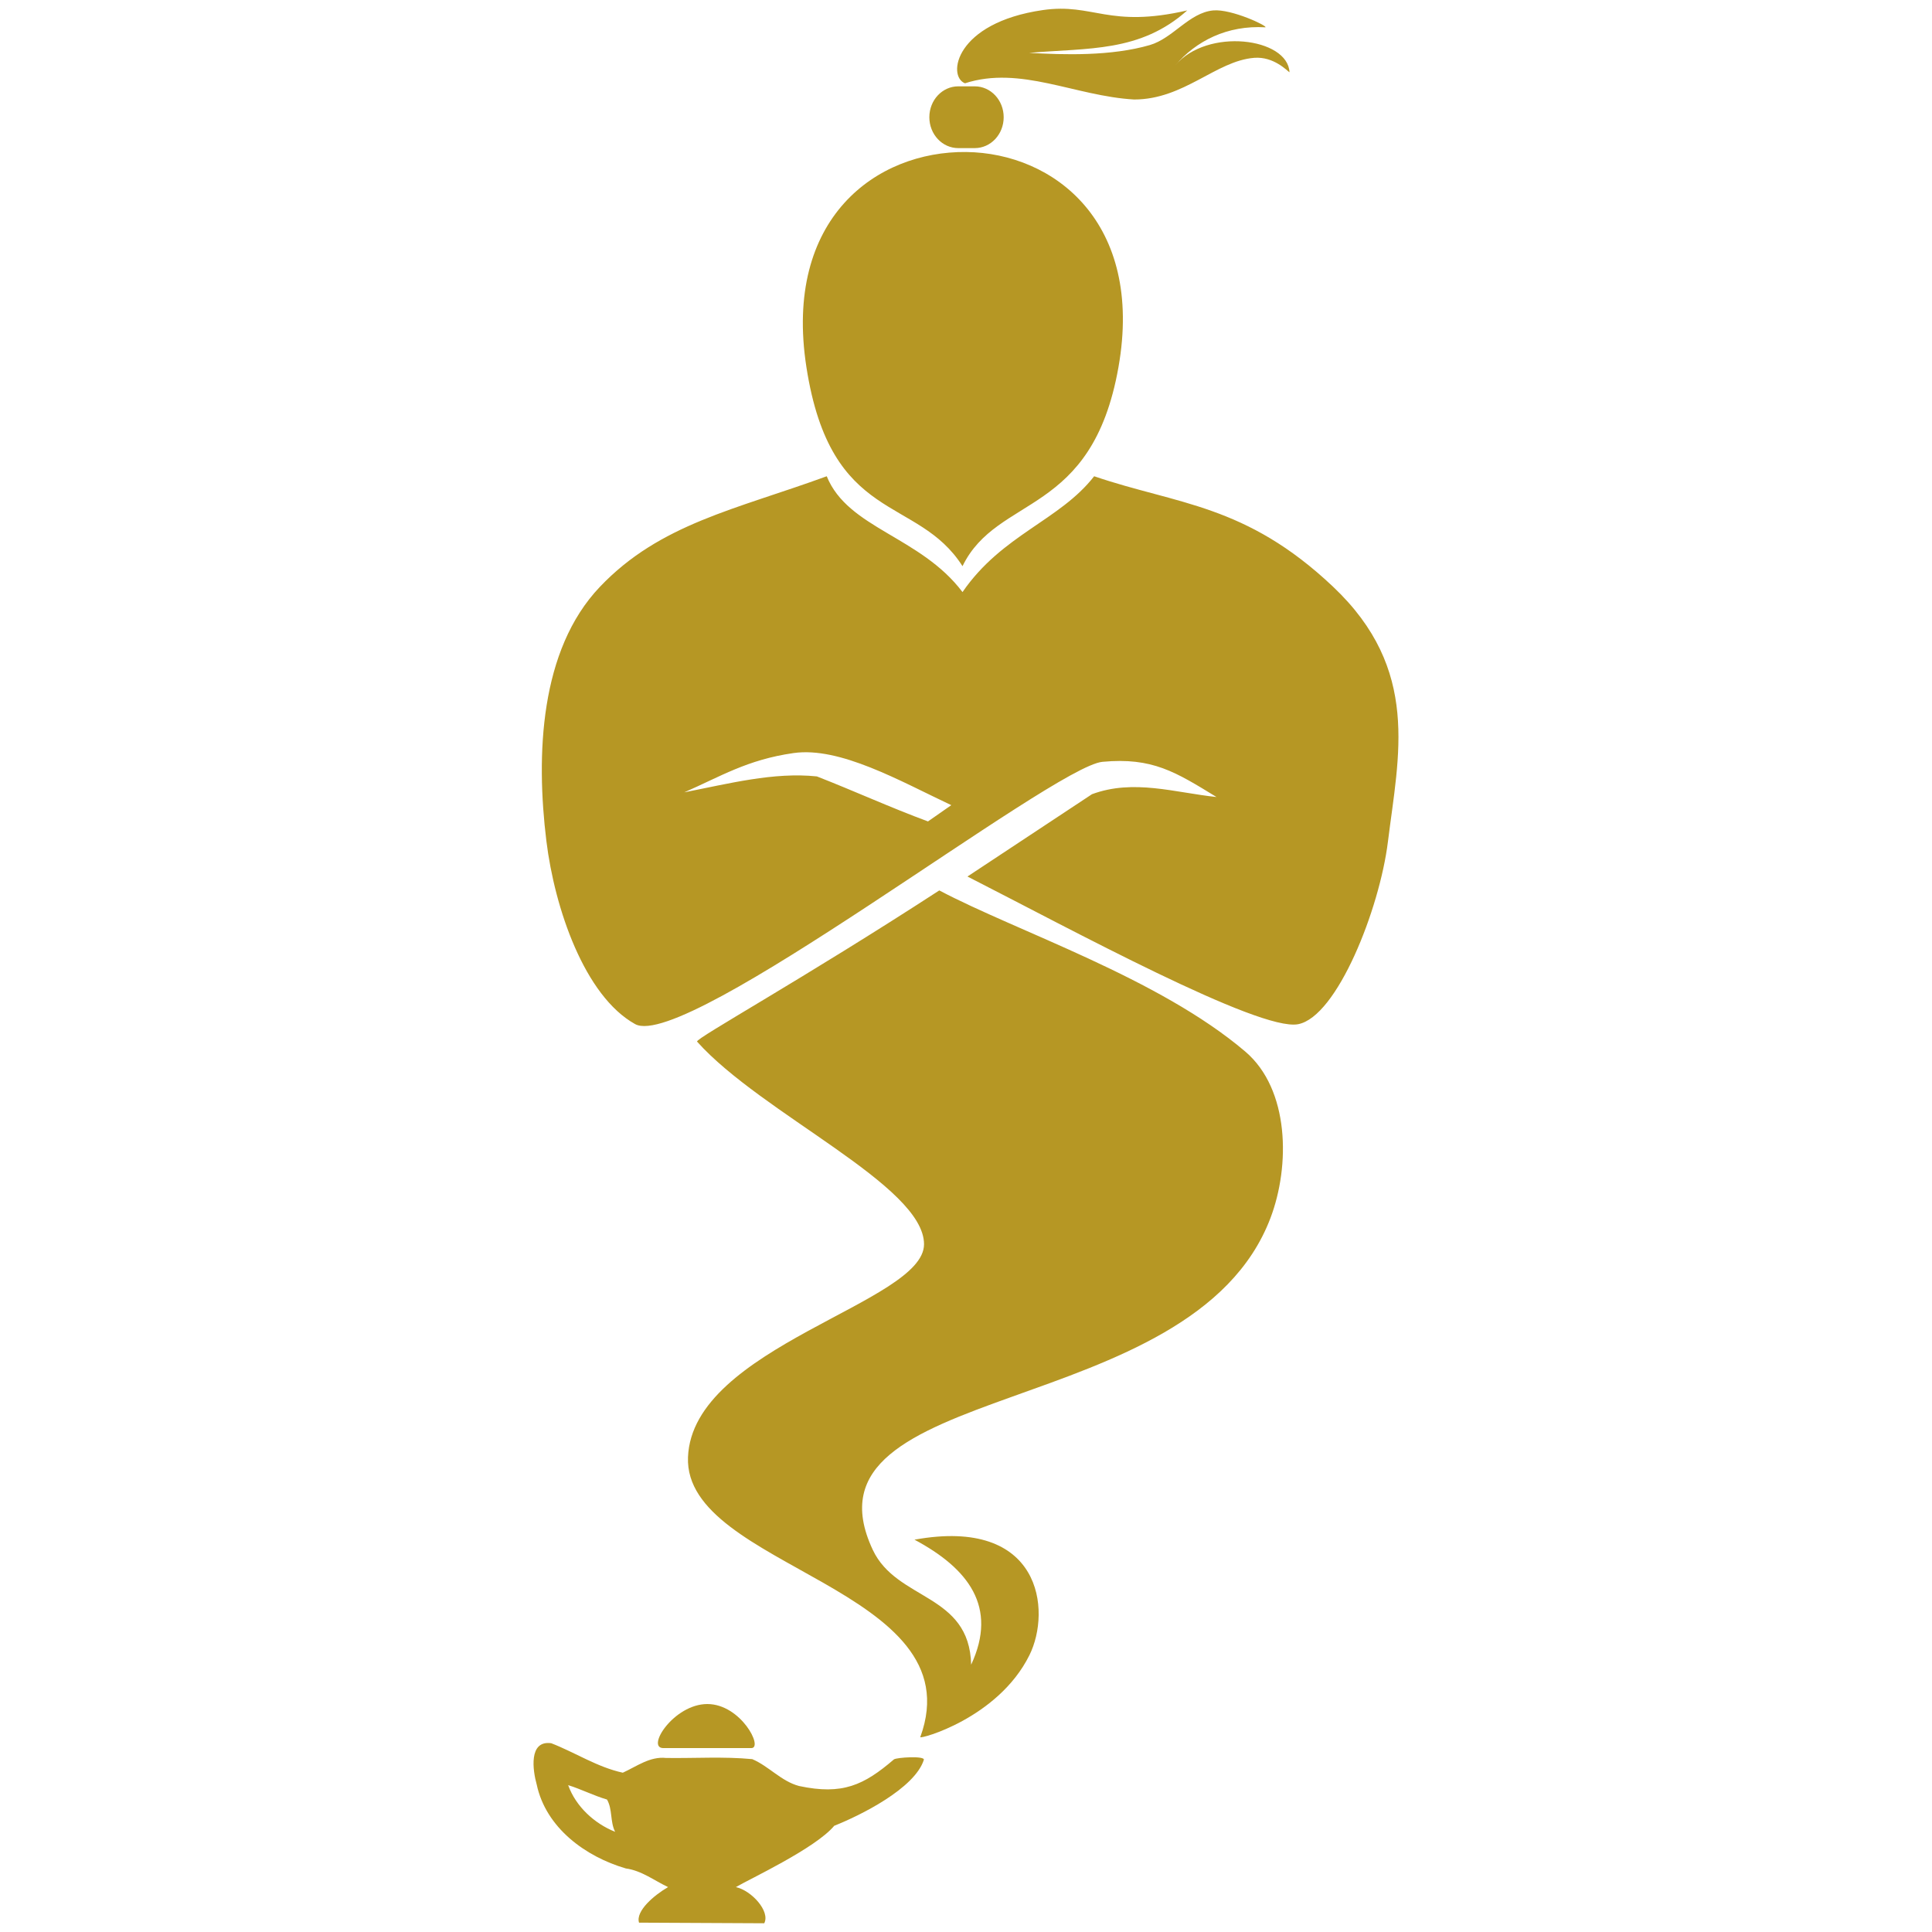
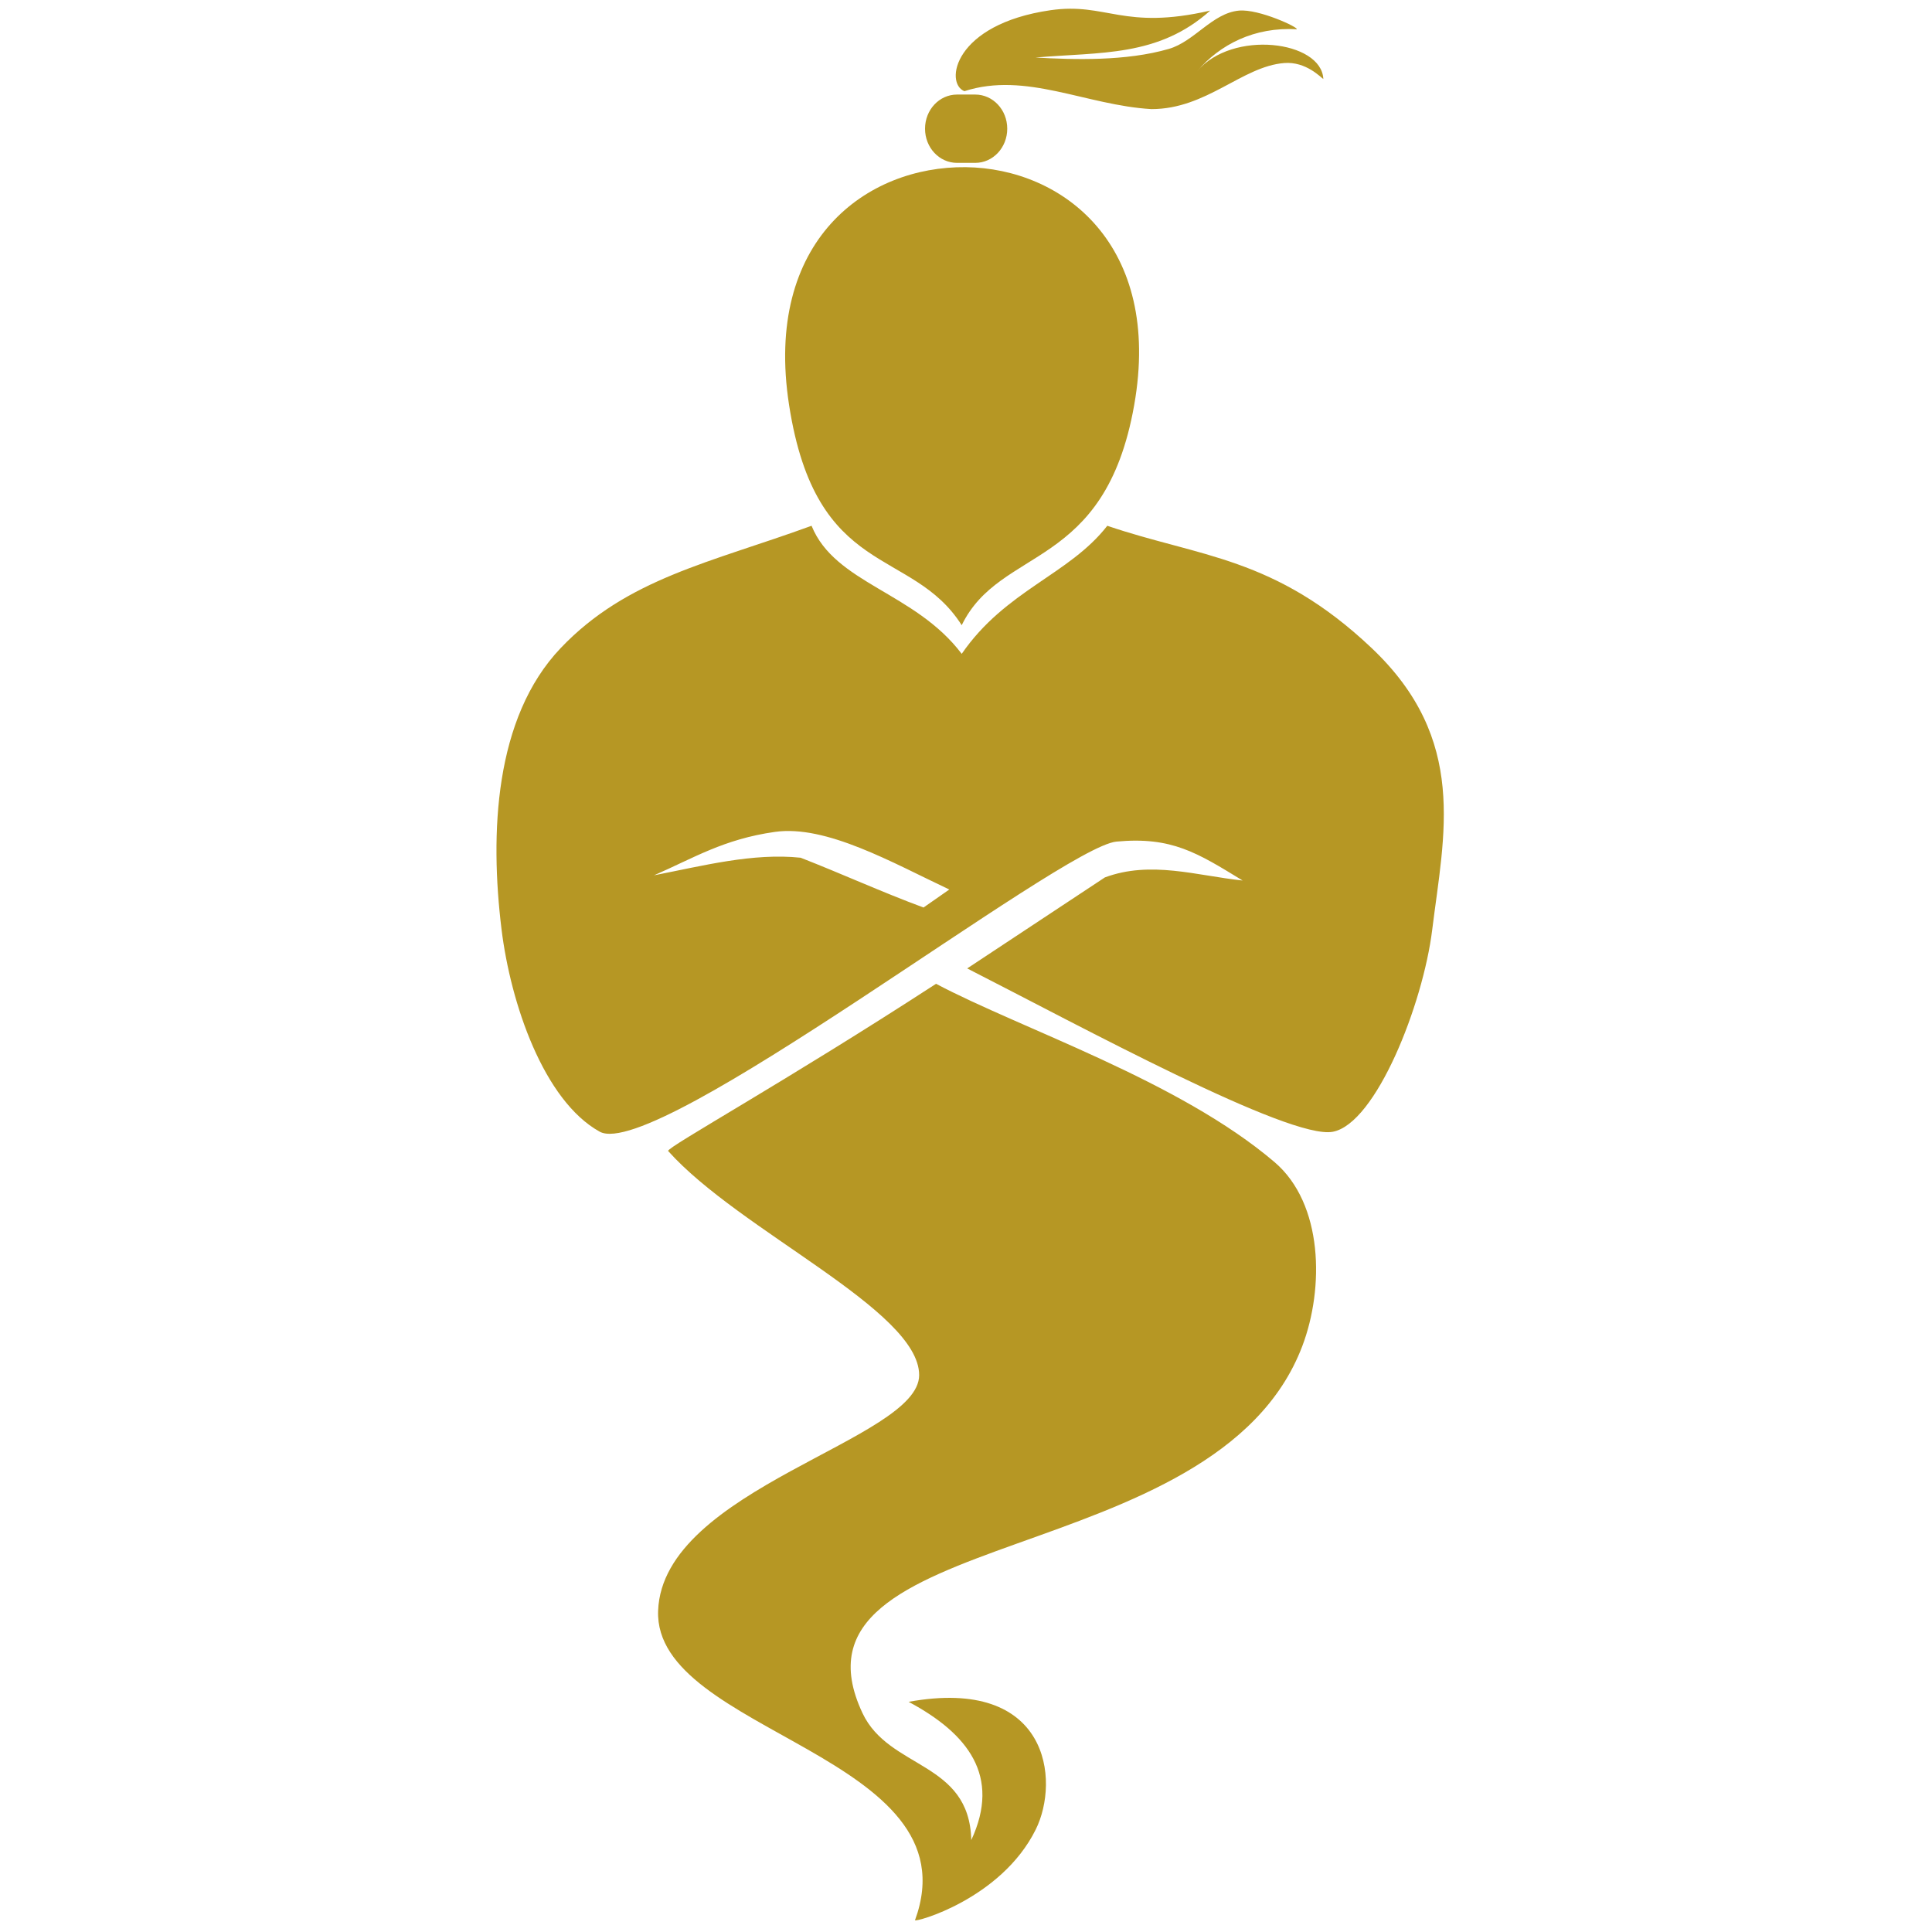
<svg xmlns="http://www.w3.org/2000/svg" xmlns:xlink="http://www.w3.org/1999/xlink" width="381.118mm" height="381.118mm" viewBox="0 0 381.118 381.118" version="1.1" id="svg1" xml:space="preserve">
  <defs id="defs1">
    <linearGradient id="linearGradient58">
      <stop style="stop-color:#440240;stop-opacity:1;" offset="0" id="stop58" />
      <stop style="stop-color:#1c48d6;stop-opacity:1;" offset="1" id="stop59" />
    </linearGradient>
    <rect x="261.767" y="-520.455" width="917.725" height="360.315" id="rect1" />
    <rect x="261.767" y="-520.455" width="917.725" height="360.315" id="rect2" />
    <rect x="261.767" y="-520.455" width="917.725" height="360.315" id="rect4" />
    <linearGradient xlink:href="#linearGradient58" id="linearGradient59" x1="-201.362" y1="765.885" x2="884.833" y2="418.996" gradientUnits="userSpaceOnUse" />
    <linearGradient xlink:href="#linearGradient58" id="linearGradient4" gradientUnits="userSpaceOnUse" x1="-201.362" y1="765.885" x2="884.833" y2="418.996" />
  </defs>
  <g id="layer1" transform="translate(700.2309,-305.5203)">
    <g id="g54" transform="matrix(1.03609,0,0,1.03609,-9.794739,-25.67393)" style="fill:url(#linearGradient59)">
      <g id="g43" transform="matrix(0.9641383,0,0,0.9641383,7.36805,-286.2586)" style="fill:url(#linearGradient4)" />
-       <path d="m -442.627,332.114 c 3.952,-4.652 9.892,-7.683 17.162,-7.256 0.522,-0.23 -6.476,-3.54 -9.944,-3.214 -4.562,0.429 -7.662,5.317 -12.062,6.594 -7.369,2.138 -16.309,1.861 -22.97,1.485 11.253,-0.971 21.149,-0.073 30.097,-8.082 -15.011,3.455 -17.851,-1.455 -27.479,-0.067 -16.746,2.414 -18.275,12.617 -14.837,13.941 10.565,-3.42 20.932,2.438 32.201,3.087 9.483,0.008 15.599,-7.353 22.853,-7.933 3.77,-0.301 6.36,2.541 6.734,2.753 -0.296,-6.595 -15.696,-8.553 -21.754,-1.308 z m -41.302,3.982 h 3.124 c 3.055,0 5.514,2.623 5.514,5.881 0,3.258 -2.459,5.881 -5.514,5.881 h -3.124 c -3.055,0 -5.514,-2.623 -5.514,-5.881 0,-3.258 2.459,-5.881 5.514,-5.881 z m -7.239,314.298 c 10.403,-28.469 -45.033,-32.178 -44.228,-53.282 0.804,-21.104 44.94,-29.366 44.94,-40.557 0,-11.192 -30.936,-24.822 -43.224,-38.593 0.002,-0.77 19.991,-11.79 46.131,-28.773 14.762,7.812 41.82,16.673 58.27,30.694 8.407,7.166 8.572,21.704 4.779,31.691 -14.88,39.182 -91.074,30.465 -75.715,63.163 4.574,9.739 18.413,8.242 18.731,21.871 5.121,-11 -0.53,-18.322 -10.79,-23.804 24.181,-4.395 26.105,13.497 21.882,21.996 -5.98,12.034 -20.957,16.063 -20.776,15.594 z m -71.191,-170.617 c -2.004,-16.36 -1.269,-36.356 10.188,-48.387 11.457,-12.032 25.832,-14.711 43.192,-21.056 4.031,9.972 17.797,11.398 25.849,22.051 7.562,-10.984 18.495,-13.604 25.063,-22.051 15.871,5.413 28.812,5.26 45.49,21.032 16.678,15.772 12.472,32.119 10.444,48.547 -1.581,12.814 -9.681,33.336 -17.108,34.749 -7.427,1.413 -43.329,-18.117 -62.944,-28.121 l 23.703,-15.669 c 7.905,-2.939 15.81,-0.302 23.715,0.534 -7.807,-4.773 -12.205,-7.591 -21.722,-6.701 -9.518,0.889 -79.345,55.284 -88.974,49.936 -9.629,-5.348 -15.325,-22.046 -16.895,-34.864 z m 77.092,-6.821 c -9.784,-4.61 -21.2,-11.175 -30.03,-9.919 -8.83,1.256 -13.965,4.495 -20.803,7.474 8.486,-1.659 17.035,-3.885 25.241,-3.029 7.086,2.764 14.019,5.936 21.155,8.571 z m -27.582,-83.393 c -4.409,-28.411 13.4,-41.154 30.404,-40.964 16.73,0.187 33.883,13.395 29.008,40.964 -5.056,28.59 -23.006,24.159 -29.693,37.89 -8.638,-13.589 -25.056,-7.849 -29.719,-37.89 z m -26.336,289.389 c -2.671,-1.265 -5.034,-3.137 -8.051,-3.553 -7.69,-2.244 -15.209,-7.745 -16.96,-15.962 -0.747,-2.642 -1.604,-8.486 2.763,-7.879 4.576,1.774 8.779,4.564 13.627,5.613 2.649,-1.208 5.173,-3.137 8.235,-2.805 5.465,0.078 10.965,-0.296 16.407,0.221 3.143,1.329 5.51,4.209 8.904,5.113 8.284,1.774 12.352,-0.161 18.077,-5.064 0.517,-0.377 5.945,-0.718 5.688,0.09 -1.742,5.47 -12.164,10.614 -17.055,12.55 -3.568,4.295 -16.205,10.176 -18.727,11.675 2.961,0.639 6.583,4.608 5.398,6.887 l -23.838,-0.117 c -0.694,-2.214 2.898,-5.256 5.532,-6.771 z m -11.633,-16.673 c -2.527,-0.738 -4.933,-1.98 -7.395,-2.74 1.459,4.068 5.003,7.32 8.943,8.885 -0.981,-1.922 -0.468,-4.269 -1.548,-6.146 z m 10.736,-9.794 c -3.375,0 1.982,-8.388 8.367,-8.388 6.386,0 10.731,8.388 8.367,8.388 z" style="fill:#b69724;stroke-width:0.528;fill-opacity:1" id="path1" />
+       <path d="m -438.49,333.257 c 4.371,-5.144 10.94,-8.497 18.98,-8.025 0.577,-0.254 -7.162,-3.915 -10.997,-3.554 -5.045,0.475 -8.473,5.88 -13.34,7.292 -8.149,2.365 -18.036,2.058 -25.403,1.642 12.445,-1.074 23.389,-0.081 33.285,-8.938 -16.601,3.821 -19.742,-1.609 -30.39,-0.074 -18.519,2.67 -20.211,13.953 -16.409,15.418 11.684,-3.782 23.149,2.696 35.612,3.413 10.488,0.009 17.251,-8.132 25.274,-8.773 4.169,-0.333 7.034,2.81 7.447,3.045 -0.328,-7.293 -17.358,-9.459 -24.058,-1.446 z m -45.676,4.403 h 3.455 c 3.378,0 6.098,2.901 6.098,6.504 0,3.603 -2.72,6.504 -6.098,6.504 h -3.455 c -3.378,0 -6.098,-2.901 -6.098,-6.504 0,-3.603 2.719,-6.504 6.098,-6.504 z m -8.005,347.588 c 11.505,-31.485 -49.802,-35.586 -48.913,-58.926 0.89,-23.34 49.7,-32.476 49.7,-44.853 0,-12.377 -34.212,-27.452 -47.802,-42.68 0.002,-0.852 22.108,-13.039 51.018,-31.821 16.326,8.64 46.249,18.439 64.442,33.945 9.298,7.925 9.48,24.003 5.285,35.048 -16.456,43.332 -100.72,33.691 -83.735,69.853 5.059,10.77 20.364,9.115 20.715,24.187 5.664,-12.165 -0.586,-20.263 -11.933,-26.325 26.742,-4.86 28.87,14.927 24.2,24.326 -6.613,13.309 -23.177,17.764 -22.977,17.246 z m -78.731,-188.688 c -2.216,-18.093 -1.403,-40.206 11.267,-53.512 12.67,-13.306 28.568,-16.27 47.766,-23.286 4.458,11.028 19.682,12.605 28.587,24.386 8.364,-12.147 20.454,-15.045 27.718,-24.386 17.552,5.987 31.863,5.817 50.308,23.259 18.445,17.442 13.793,35.521 11.551,53.69 -1.749,14.171 -10.707,36.867 -18.92,38.429 -8.213,1.563 -47.919,-20.036 -69.611,-31.099 l 26.213,-17.328 c 8.742,-3.25 17.484,-0.334 26.226,0.591 -8.634,-5.279 -13.498,-8.395 -24.023,-7.411 -10.526,0.984 -87.75,61.139 -98.398,55.225 -10.649,-5.914 -16.948,-24.381 -18.684,-38.557 z m 85.258,-7.544 c -10.82,-5.099 -23.445,-12.358 -33.211,-10.969 -9.766,1.389 -15.445,4.971 -23.007,8.266 9.385,-1.834 18.839,-4.297 27.914,-3.349 7.836,3.056 15.504,6.565 23.395,9.479 z m -30.503,-92.226 c -4.876,-31.421 14.82,-45.513 33.624,-45.303 18.503,0.207 37.472,14.814 32.08,45.303 -5.591,31.618 -25.443,26.718 -32.838,41.903 -9.552,-15.028 -27.71,-8.68 -32.866,-41.903 z" style="fill:#b69724;fill-opacity:1;stroke-width:0.584" id="path1" />
    </g>
  </g>
</svg>
